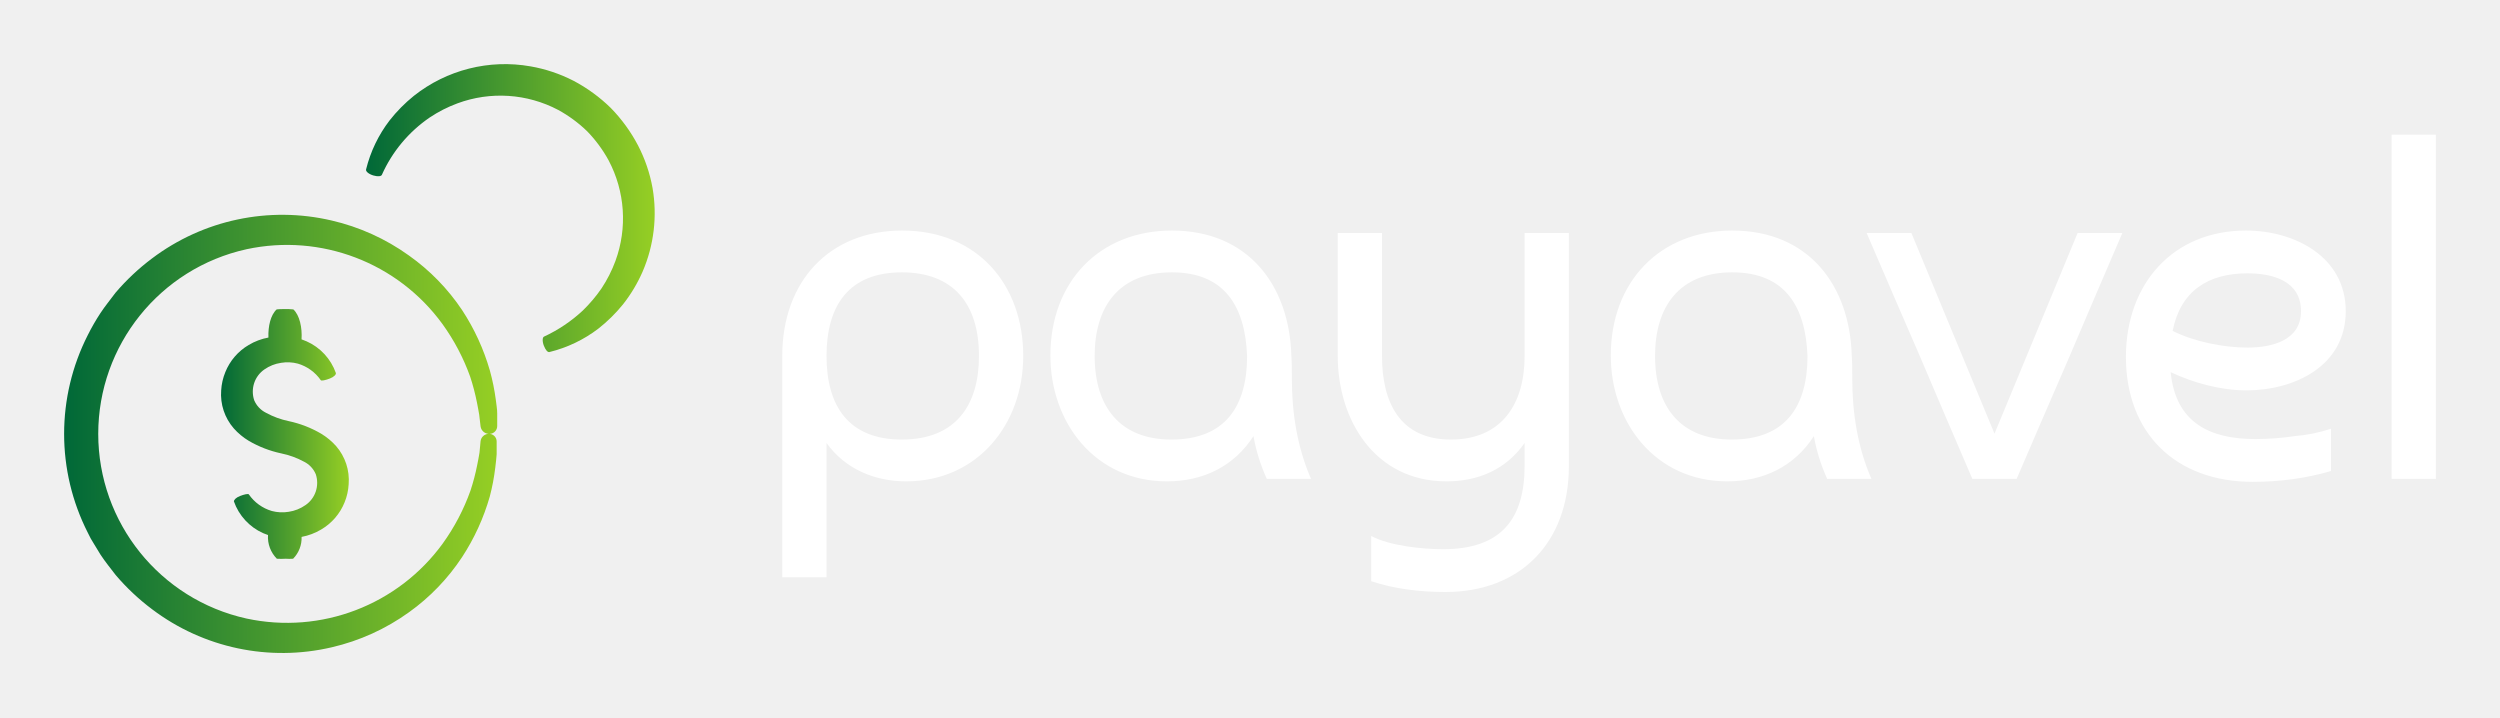
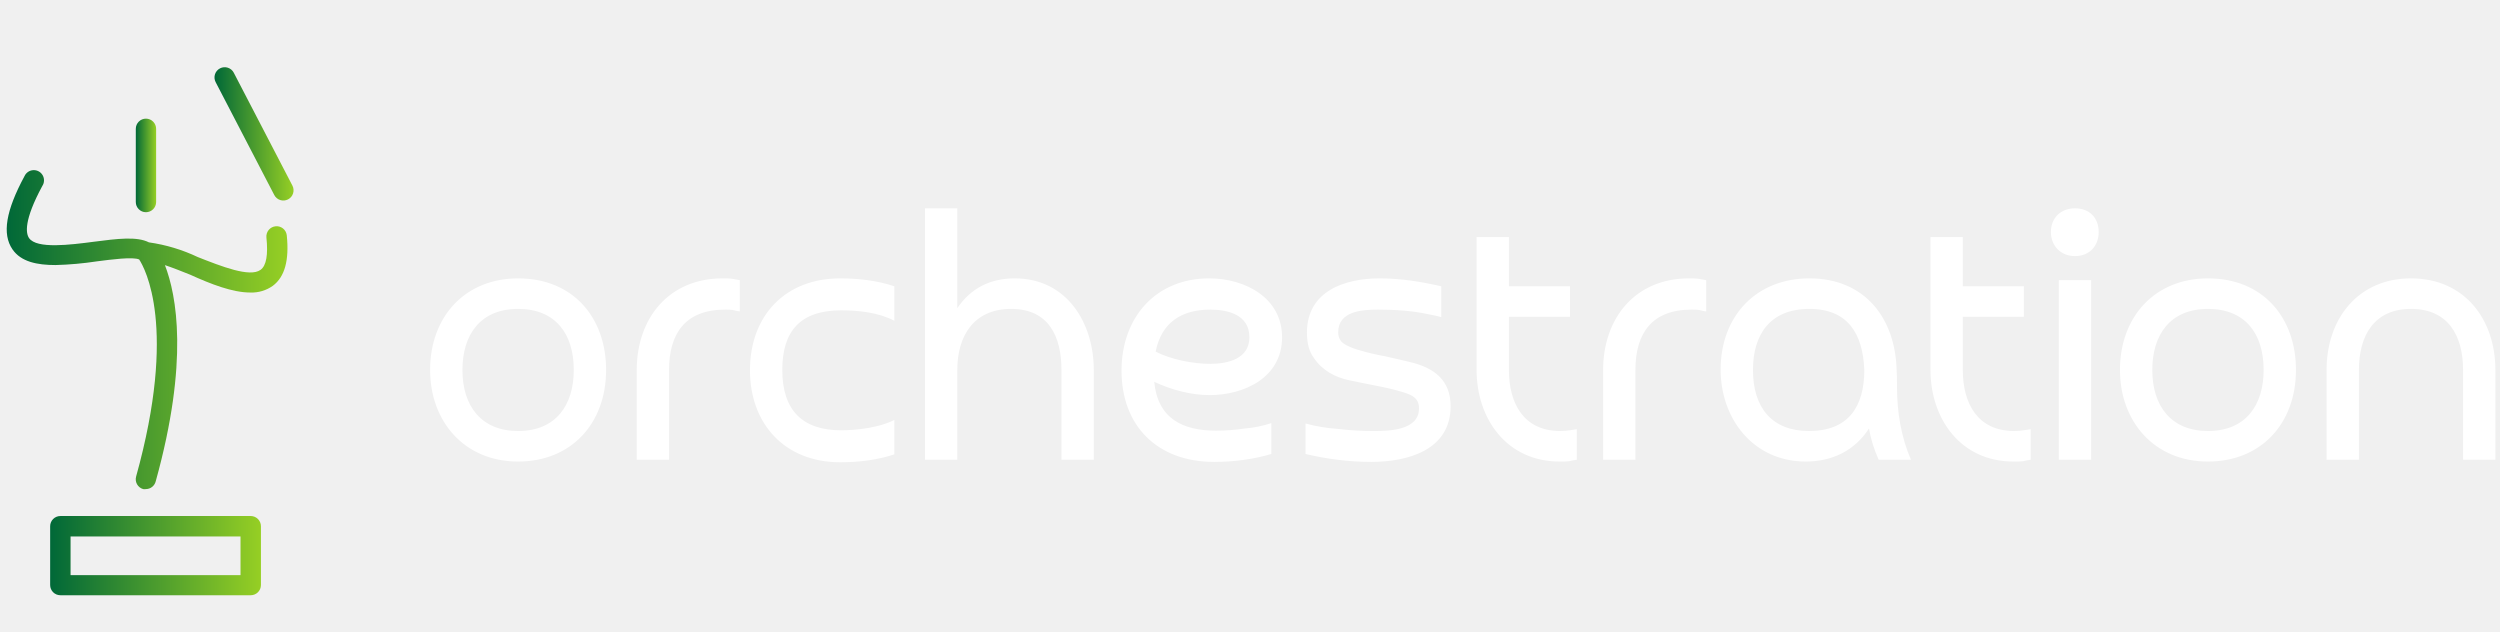
- <svg xmlns="http://www.w3.org/2000/svg" version="1.1" width="3162.208" height="907.058" viewBox="0 0 3162.208 907.058">
-   <g transform="scale(8.110415) translate(10, 10)">
-     <defs id="SvgjsDefs5422">
-       <linearGradient id="SvgjsLinearGradient5427">
-         <stop id="SvgjsStop5428" stop-color="#006838" offset="0" />
-         <stop id="SvgjsStop5429" stop-color="#96cf24" offset="1" />
+ <svg xmlns="http://www.w3.org/2000/svg" version="1.1" width="3162.023" height="798.549" viewBox="0 0 3162.023 798.549">
+   <g transform="scale(8.5) translate(1, 10)">
+     <defs id="SvgjsDefs1071">
+       <linearGradient id="SvgjsLinearGradient1076">
+         <stop id="SvgjsStop1077" stop-color="#006838" offset="0" />
+         <stop id="SvgjsStop1078" stop-color="#96cf24" offset="1" />
      </linearGradient>
    </defs>
-     <g id="SvgjsG5423" featureKey="nRdZyp-0" transform="matrix(0.9459155,0,0,0.9459155,-1.262697,-1.371188)" fill="url(#SvgjsLinearGradient5427)">
-       <path d="M5.72,79.66c.17.31.36.6.54.9l1.09,1.79C8.12,83.51,9,84.6,9.84,85.69a37.12,37.12,0,0,0,6,5.64A35.64,35.64,0,0,0,45.46,97.6,35.53,35.53,0,0,0,58.2,91.82a34.59,34.59,0,0,0,8.75-9.09,36.58,36.58,0,0,0,4.57-10,35.31,35.31,0,0,0,.9-4.74c.08-.76.19-1.49.23-2.21l0-2.1a1.26,1.26,0,0,0-1.38-1.27A1.38,1.38,0,0,0,70,63.59l-.18,1.92c-.09.66-.25,1.32-.37,2a35.26,35.26,0,0,1-1.11,4.24,35,35,0,0,1-4.58,8.74A31.74,31.74,0,0,1,31.41,92.86a31.18,31.18,0,0,1,0-60.89A31.71,31.71,0,0,1,63.71,44.3,35,35,0,0,1,68.29,53a35.68,35.68,0,0,1,1.11,4.24c.12.69.28,1.35.37,2L70,61.2a1.43,1.43,0,0,0,1.53,1.21,1.28,1.28,0,0,0,1.21-1.31l0-2.1c0-.72-.15-1.45-.23-2.21A35.73,35.73,0,0,0,71.54,52a36.64,36.64,0,0,0-4.59-10A34.58,34.58,0,0,0,58.18,33a35.56,35.56,0,0,0-12.75-5.77A35.68,35.68,0,0,0,15.81,33.5a37.3,37.3,0,0,0-6,5.64C9,40.24,8.09,41.33,7.33,42.49a35.13,35.13,0,0,0-2.09,3.63,35.95,35.95,0,0,0,0,32.59Z" />
-       <path d="M95.95,14.84a26.33,26.33,0,0,0-4.47-6.15A26.37,26.37,0,0,0,85.33,4.2a24.85,24.85,0,0,0-7.09-2.38A24.19,24.19,0,0,0,59,6.68a25.25,25.25,0,0,0-4,4.05,21.84,21.84,0,0,0-3.88,8.08c-.09.34.46.78,1.21,1s1.27.14,1.39-.1a22.61,22.61,0,0,1,7.89-9.46,21.92,21.92,0,0,1,4.57-2.33A20.41,20.41,0,0,1,82.79,9a22,22,0,0,1,4.79,3.53,22,22,0,0,1,3.53,4.79,20.43,20.43,0,0,1,1.13,16.57,22,22,0,0,1-2.33,4.58,24.43,24.43,0,0,1-3.05,3.6,24.44,24.44,0,0,1-6.41,4.31c-.27.13-.29.83,0,1.54s.61,1.06.9,1a21.81,21.81,0,0,0,8.07-3.86,25.3,25.3,0,0,0,4.06-4,24.63,24.63,0,0,0,3.24-5.41,24.37,24.37,0,0,0,1.63-13.79A24.77,24.77,0,0,0,95.95,14.84Z" />
-       <path d="M41.14,74.15a6.45,6.45,0,0,1-2.77,1.11,6.55,6.55,0,0,1-2.78-.13,7,7,0,0,1-3.8-2.74c-.1-.15-.77,0-1.46.27s-1,.65-1,.89a9,9,0,0,0,4.81,5.23,8.61,8.61,0,0,0,.81.31A5.08,5.08,0,0,0,36.41,83a11.68,11.68,0,0,0,1.44,0,9.57,9.57,0,0,0,1.24,0,4.89,4.89,0,0,0,1.4-3.6,9.83,9.83,0,0,0,3.23-1.22,9.15,9.15,0,0,0,3.85-4.46,9.29,9.29,0,0,0,.68-3,8.55,8.55,0,0,0-2.06-6.28,10.59,10.59,0,0,0-2.48-2.06,17.9,17.9,0,0,0-5.35-2.07,13.57,13.57,0,0,1-3.75-1.38,4.07,4.07,0,0,1-1.94-2.07,4.5,4.5,0,0,1,0-2.82,4.4,4.4,0,0,1,1.67-2.24,6.41,6.41,0,0,1,2.76-1.1,6.52,6.52,0,0,1,2.77.13,7,7,0,0,1,3.78,2.73c.11.15.79,0,1.49-.27s1.06-.67,1-.91a9,9,0,0,0-4.84-5.23,8.61,8.61,0,0,0-.82-.32c.13-1.93-.32-4-1.35-4.94a10.48,10.48,0,0,0-1.47-.05,8.68,8.68,0,0,0-1.28.05c-1,.91-1.43,2.8-1.36,4.64a9.83,9.83,0,0,0-3.26,1.23,9.16,9.16,0,0,0-3.85,4.48,9.33,9.33,0,0,0-.68,3A8.55,8.55,0,0,0,29.3,61.5a10.57,10.57,0,0,0,2.48,2.06,18,18,0,0,0,5.35,2.07A13.52,13.52,0,0,1,40.89,67a4.06,4.06,0,0,1,1.94,2.07,4.51,4.51,0,0,1,0,2.83A4.42,4.42,0,0,1,41.14,74.15Z" />
+     <g id="SvgjsG1072" featureKey="nRdZyp-0" transform="matrix(1.168146,0,0,1.168146,-37.06234,-21.37445)" fill="#fff">
+       <defs />
+       <path class="cls-1" d="M49.46,36.77h0a1.3,1.3,0,0,0,1.3-1.29l0-9.32a1.3,1.3,0,0,0-1.29-1.31h0a1.3,1.3,0,0,0-1.3,1.29l0,9.32A1.3,1.3,0,0,0,49.46,36.77Z" style="fill: url(#SvgjsLinearGradient1076);" />
+       <path class="cls-1" d="M66,38.56A1.3,1.3,0,0,0,64.81,40c.22,2.16,0,3.58-.75,4.11-1.36,1-5-.45-8-1.63a21.54,21.54,0,0,0-6.22-1.87c-1.52-.78-4-.47-7-.08s-7.3.95-8.27-.47c-.4-.58-.7-2.21,1.69-6.63A1.3,1.3,0,1,0,34,32.16c-2.39,4.43-2.88,7.39-1.54,9.34,1.09,1.59,3.14,2,5.48,2a42.23,42.23,0,0,0,5.27-.47c1.85-.24,4.59-.6,5.39-.24.72,1.1,4.9,8.61-.39,27.65a1.3,1.3,0,0,0,.9,1.6,1.32,1.32,0,0,0,.35,0,1.3,1.3,0,0,0,1.25-1c4.25-15.31,2.65-23.7,1.17-27.53,1,.33,2.12.78,3.22,1.22C57.77,45.94,60.49,47,62.76,47a4.64,4.64,0,0,0,2.87-.86c1.52-1.14,2.1-3.25,1.77-6.45A1.3,1.3,0,0,0,66,38.56Z" style="fill: url(#SvgjsLinearGradient1076);" />
+       <path class="cls-1" d="M62.81,75.47H38.56a1.3,1.3,0,0,0-1.3,1.3v7.49a1.3,1.3,0,0,0,1.3,1.3H62.81a1.3,1.3,0,0,0,1.3-1.3V76.77A1.3,1.3,0,0,0,62.81,75.47ZM61.51,83H39.86V78.07H61.51Z" style="fill: url(#SvgjsLinearGradient1076);" />
+       <path class="cls-1" d="M68.12,33.38,60.65,19a1.3,1.3,0,1,0-2.31,1.2l7.47,14.38a1.3,1.3,0,1,0,2.31-1.2Z" style="fill: url(#SvgjsLinearGradient1076);" />
    </g>
-     <g id="SvgjsG5424" featureKey="Q4qmbg-0" transform="matrix(3.834773,0,0,3.834773,106.6313,-12.00864)" fill="#ffffff">
-       <path d="M3.2 15 c0 2.04 0.9 3.4 3.06 3.4 c2.2 0 3.14 -1.4 3.14 -3.4 c0 -2.12 -1.04 -3.4 -3.14 -3.4 c-2.16 0 -3.06 1.36 -3.06 3.4 z M3.2 18.54 l0 5.46 l-1.8 0 l0 -9 c0 -3.02 1.9 -5.1 4.88 -5.1 c3.06 0 4.92 2.2 4.92 5.1 c0 2.82 -1.9 5.1 -4.76 5.1 c-1.28 0 -2.48 -0.5 -3.24 -1.56 z M20.305 15 c-0.08 -2 -0.9 -3.4 -3.06 -3.4 c-2.18 0 -3.14 1.42 -3.14 3.4 c0 2.08 1.04 3.4 3.12 3.4 c2.18 0 3.08 -1.34 3.08 -3.4 z M22.905 20 l-1.8 0 c-0.26 -0.58 -0.44 -1.16 -0.54 -1.74 c-0.8 1.24 -2.06 1.84 -3.52 1.84 c-2.92 0 -4.74 -2.38 -4.74 -5.12 c0 -3 2 -5.08 4.94 -5.08 c3.1 0 4.78 2.22 4.86 5.1 c0.02 0.26 0.02 0.56 0.02 0.92 c0 1.4 0.22 2.8 0.78 4.08 z M31.591 15 l0 -5 l1.8 0 l0 9.48 c0 3.12 -1.98 5.12 -5.02 5.12 c-1.02 0 -2.06 -0.12 -3.02 -0.44 l0 -1.84 c0.74 0.4 2.08 0.54 2.92 0.54 c2.36 0 3.32 -1.22 3.32 -3.4 l0 -0.92 c-0.76 1.08 -1.88 1.56 -3.18 1.56 c-2.9 0 -4.42 -2.48 -4.42 -5.1 l0 -5 l1.8 0 l0 5 c0 1.88 0.72 3.4 2.8 3.4 s3 -1.46 3 -3.4 z M43.096 15 c-0.08 -2 -0.9 -3.4 -3.06 -3.4 c-2.18 0 -3.14 1.42 -3.14 3.4 c0 2.08 1.04 3.4 3.12 3.4 c2.18 0 3.08 -1.34 3.08 -3.4 z M45.696 20 l-1.8 0 c-0.26 -0.58 -0.44 -1.16 -0.54 -1.74 c-0.8 1.24 -2.06 1.84 -3.52 1.84 c-2.92 0 -4.74 -2.38 -4.74 -5.12 c0 -3 2 -5.08 4.94 -5.08 c3.1 0 4.78 2.22 4.86 5.1 c0.02 0.26 0.02 0.56 0.02 0.92 c0 1.4 0.22 2.8 0.78 4.08 z M51.601 20 l-1.8 0 c-0.72 -1.68 -1.44 -3.34 -2.14 -5 c-0.72 -1.66 -1.44 -3.32 -2.16 -5 l1.82 0 l3.38 8.16 l3.38 -8.16 l1.82 0 c-0.72 1.68 -1.44 3.34 -2.14 5 c-0.72 1.66 -1.44 3.32 -2.16 5 z M57.946 13.98 c0.86 0.44 2.08 0.68 3.04 0.68 c0.98 0 2.18 -0.28 2.18 -1.48 c0 -1.24 -1.16 -1.54 -2.18 -1.54 c-1.6 0 -2.72 0.72 -3.04 2.34 z M64.386 17.96 l0 1.72 c-1.02 0.3 -2.1 0.44 -3.18 0.44 c-3.16 0 -5.16 -2 -5.16 -5.08 c0 -2.98 1.92 -5.14 4.88 -5.14 c2 0 4.06 1.08 4.06 3.28 c0 2.24 -2.1 3.22 -4.04 3.22 c-1.04 0 -2.14 -0.3 -3.08 -0.74 c0.2 2.06 1.6 2.72 3.44 2.72 c0.52 0 1.08 -0.04 1.6 -0.12 c0.5 -0.04 1 -0.14 1.48 -0.3 z M66.852 6 l1.8 0 l0 14 l-1.8 0 l0 -14 z" />
+     <g id="SvgjsG1073" featureKey="Q4qmbg-0" transform="matrix(2.672247,0,0,2.672247,60.80876,4.96652)" fill="#fff">
+       <path d="M5.72 18.4 c2.12 0 3.1 -1.46 3.1 -3.4 c0 -2.04 -1.04 -3.4 -3.1 -3.4 c-2.12 0 -3.1 1.46 -3.1 3.4 c0 2.02 1.06 3.4 3.1 3.4 z M5.72 20.1 c-3 0 -4.9 -2.24 -4.9 -5.1 c0 -2.98 1.96 -5.1 4.9 -5.1 c3.08 0 4.9 2.2 4.9 5.1 c0 2.98 -1.94 5.1 -4.9 5.1 z M14.125 15 l0 5 l-1.8 0 l0 -4.98 c0 -2.94 1.82 -5.12 4.78 -5.12 c0.2 0 0.38 0 0.52 0.02 s0.3 0.06 0.44 0.08 l0 1.74 c-0.18 -0.02 -0.3 -0.06 -0.4 -0.08 s-0.24 -0.02 -0.42 -0.02 c-2.22 0 -3.12 1.34 -3.12 3.36 z M26.671 17.78 l0 1.92 c-0.96 0.32 -2 0.44 -3.02 0.44 c-3.1 0 -5.02 -2.16 -5.02 -5.12 c0 -3.08 2 -5.12 5.02 -5.12 c1.02 0 2.06 0.12 3.02 0.44 l0 1.92 c-0.88 -0.46 -1.98 -0.58 -2.96 -0.58 c-2.3 0 -3.28 1.18 -3.28 3.32 c0 2.24 1.12 3.36 3.28 3.36 c0.88 0 2.18 -0.16 2.96 -0.58 z M30.176 15 l0 5 l-1.8 0 l0 -14 l1.8 0 l0 5.56 c0.76 -1.12 1.84 -1.66 3.2 -1.66 c2.9 0 4.4 2.48 4.4 5.1 l0 5 l-1.8 0 l0 -5 c0 -1.88 -0.72 -3.4 -2.8 -3.4 c-2.06 0 -3 1.48 -3 3.4 z M41.221 13.98 c0.86 0.44 2.08 0.68 3.04 0.68 c0.98 0 2.18 -0.28 2.18 -1.48 c0 -1.24 -1.16 -1.54 -2.18 -1.54 c-1.6 0 -2.72 0.72 -3.04 2.34 z M47.661 17.96 l0 1.72 c-1.02 0.3 -2.1 0.44 -3.18 0.44 c-3.16 0 -5.16 -2 -5.16 -5.08 c0 -2.98 1.92 -5.14 4.88 -5.14 c2 0 4.06 1.08 4.06 3.28 c0 2.24 -2.1 3.22 -4.04 3.22 c-1.04 0 -2.14 -0.3 -3.08 -0.74 c0.2 2.06 1.6 2.72 3.44 2.72 c0.52 0 1.08 -0.04 1.6 -0.12 c0.5 -0.04 1 -0.14 1.48 -0.3 z M49.566 19.68 l0 -1.7 c0.58 0.16 1.18 0.26 1.78 0.3 c0.64 0.08 1.32 0.12 1.98 0.12 c0.86 0 2.56 -0.02 2.56 -1.26 c0 -0.38 -0.16 -0.6 -0.5 -0.76 c-0.22 -0.1 -0.5 -0.18 -0.88 -0.28 s-0.88 -0.2 -1.5 -0.32 c-0.28 -0.06 -0.6 -0.12 -0.98 -0.2 c-0.8 -0.16 -1.54 -0.56 -2 -1.26 c-0.26 -0.34 -0.38 -0.82 -0.38 -1.4 c0 -2.32 2.12 -3.02 4.04 -3.02 c1.18 0 2.3 0.18 3.44 0.44 l0 1.72 c-0.18 -0.06 -0.42 -0.1 -0.7 -0.16 c-0.92 -0.2 -1.88 -0.26 -2.82 -0.26 c-0.88 0 -2.22 0.08 -2.22 1.26 c0 0.18 0.04 0.32 0.12 0.44 c0.16 0.3 0.9 0.52 1.2 0.6 c0.34 0.1 0.76 0.2 1.3 0.3 c0.48 0.1 0.94 0.22 1.38 0.32 c1.36 0.32 2.26 1.02 2.26 2.46 c0 2.46 -2.42 3.1 -4.42 3.1 c-1.24 0 -2.46 -0.16 -3.66 -0.44 z M64.292 10.34 l0 1.7 l-3.4 0 l0 2.96 c0 1.86 0.82 3.4 2.86 3.4 c0.22 0 0.38 -0.02 0.52 -0.04 s0.26 -0.04 0.4 -0.06 l0 1.7 c-0.18 0.02 -0.32 0.06 -0.42 0.08 c-0.12 0.02 -0.3 0.02 -0.54 0.02 c-2.94 0 -4.62 -2.38 -4.62 -5.1 l0 -7.4 l1.8 0 l0 2.74 l3.4 0 z M67.937 15 l0 5 l-1.8 0 l0 -4.98 c0 -2.94 1.82 -5.12 4.78 -5.12 c0.2 0 0.38 0 0.52 0.02 s0.3 0.06 0.44 0.08 l0 1.74 c-0.18 -0.02 -0.3 -0.06 -0.4 -0.08 s-0.24 -0.02 -0.42 -0.02 c-2.22 0 -3.12 1.34 -3.12 3.36 z M80.682 15 c-0.08 -2 -0.9 -3.4 -3.06 -3.4 c-2.18 0 -3.14 1.42 -3.14 3.4 c0 2.08 1.04 3.4 3.12 3.4 c2.18 0 3.08 -1.34 3.08 -3.4 z M83.282 20 l-1.8 0 c-0.26 -0.58 -0.44 -1.16 -0.54 -1.74 c-0.8 1.24 -2.06 1.84 -3.52 1.84 c-2.92 0 -4.74 -2.38 -4.74 -5.12 c0 -3 2 -5.08 4.94 -5.08 c3.1 0 4.78 2.22 4.86 5.1 c0.02 0.26 0.02 0.56 0.02 0.92 c0 1.4 0.22 2.8 0.78 4.08 z M89.567 10.34 l0 1.7 l-3.4 0 l0 2.96 c0 1.86 0.82 3.4 2.86 3.4 c0.22 0 0.38 -0.02 0.52 -0.04 s0.26 -0.04 0.4 -0.06 l0 1.7 c-0.18 0.02 -0.32 0.06 -0.42 0.08 c-0.12 0.02 -0.3 0.02 -0.54 0.02 c-2.94 0 -4.62 -2.38 -4.62 -5.1 l0 -7.4 l1.8 0 l0 2.74 l3.4 0 z M91.513 10 l1.8 0 l0 10 l-1.8 0 l0 -10 z M92.413 8.66 c-0.78 0 -1.34 -0.56 -1.34 -1.34 c0 -0.8 0.56 -1.32 1.34 -1.32 c0.8 0 1.32 0.52 1.32 1.32 c0 0.78 -0.52 1.34 -1.32 1.34 z M99.818 18.4 c2.12 0 3.1 -1.46 3.1 -3.4 c0 -2.04 -1.04 -3.4 -3.1 -3.4 c-2.12 0 -3.1 1.46 -3.1 3.4 c0 2.02 1.06 3.4 3.1 3.4 z M99.818 20.1 c-3 0 -4.9 -2.24 -4.9 -5.1 c0 -2.98 1.96 -5.1 4.9 -5.1 c3.08 0 4.9 2.2 4.9 5.1 c0 2.98 -1.94 5.1 -4.9 5.1 z M115.823 15 l0 5 l-1.8 0 l0 -5 c0 -1.9 -0.82 -3.4 -2.9 -3.4 c-2.06 0 -2.9 1.5 -2.9 3.4 l0 5 l-1.8 0 l0 -5 c0 -2.88 1.78 -5.1 4.7 -5.1 c3 0 4.7 2.3 4.7 5.1 z" />
    </g>
  </g>
</svg>
